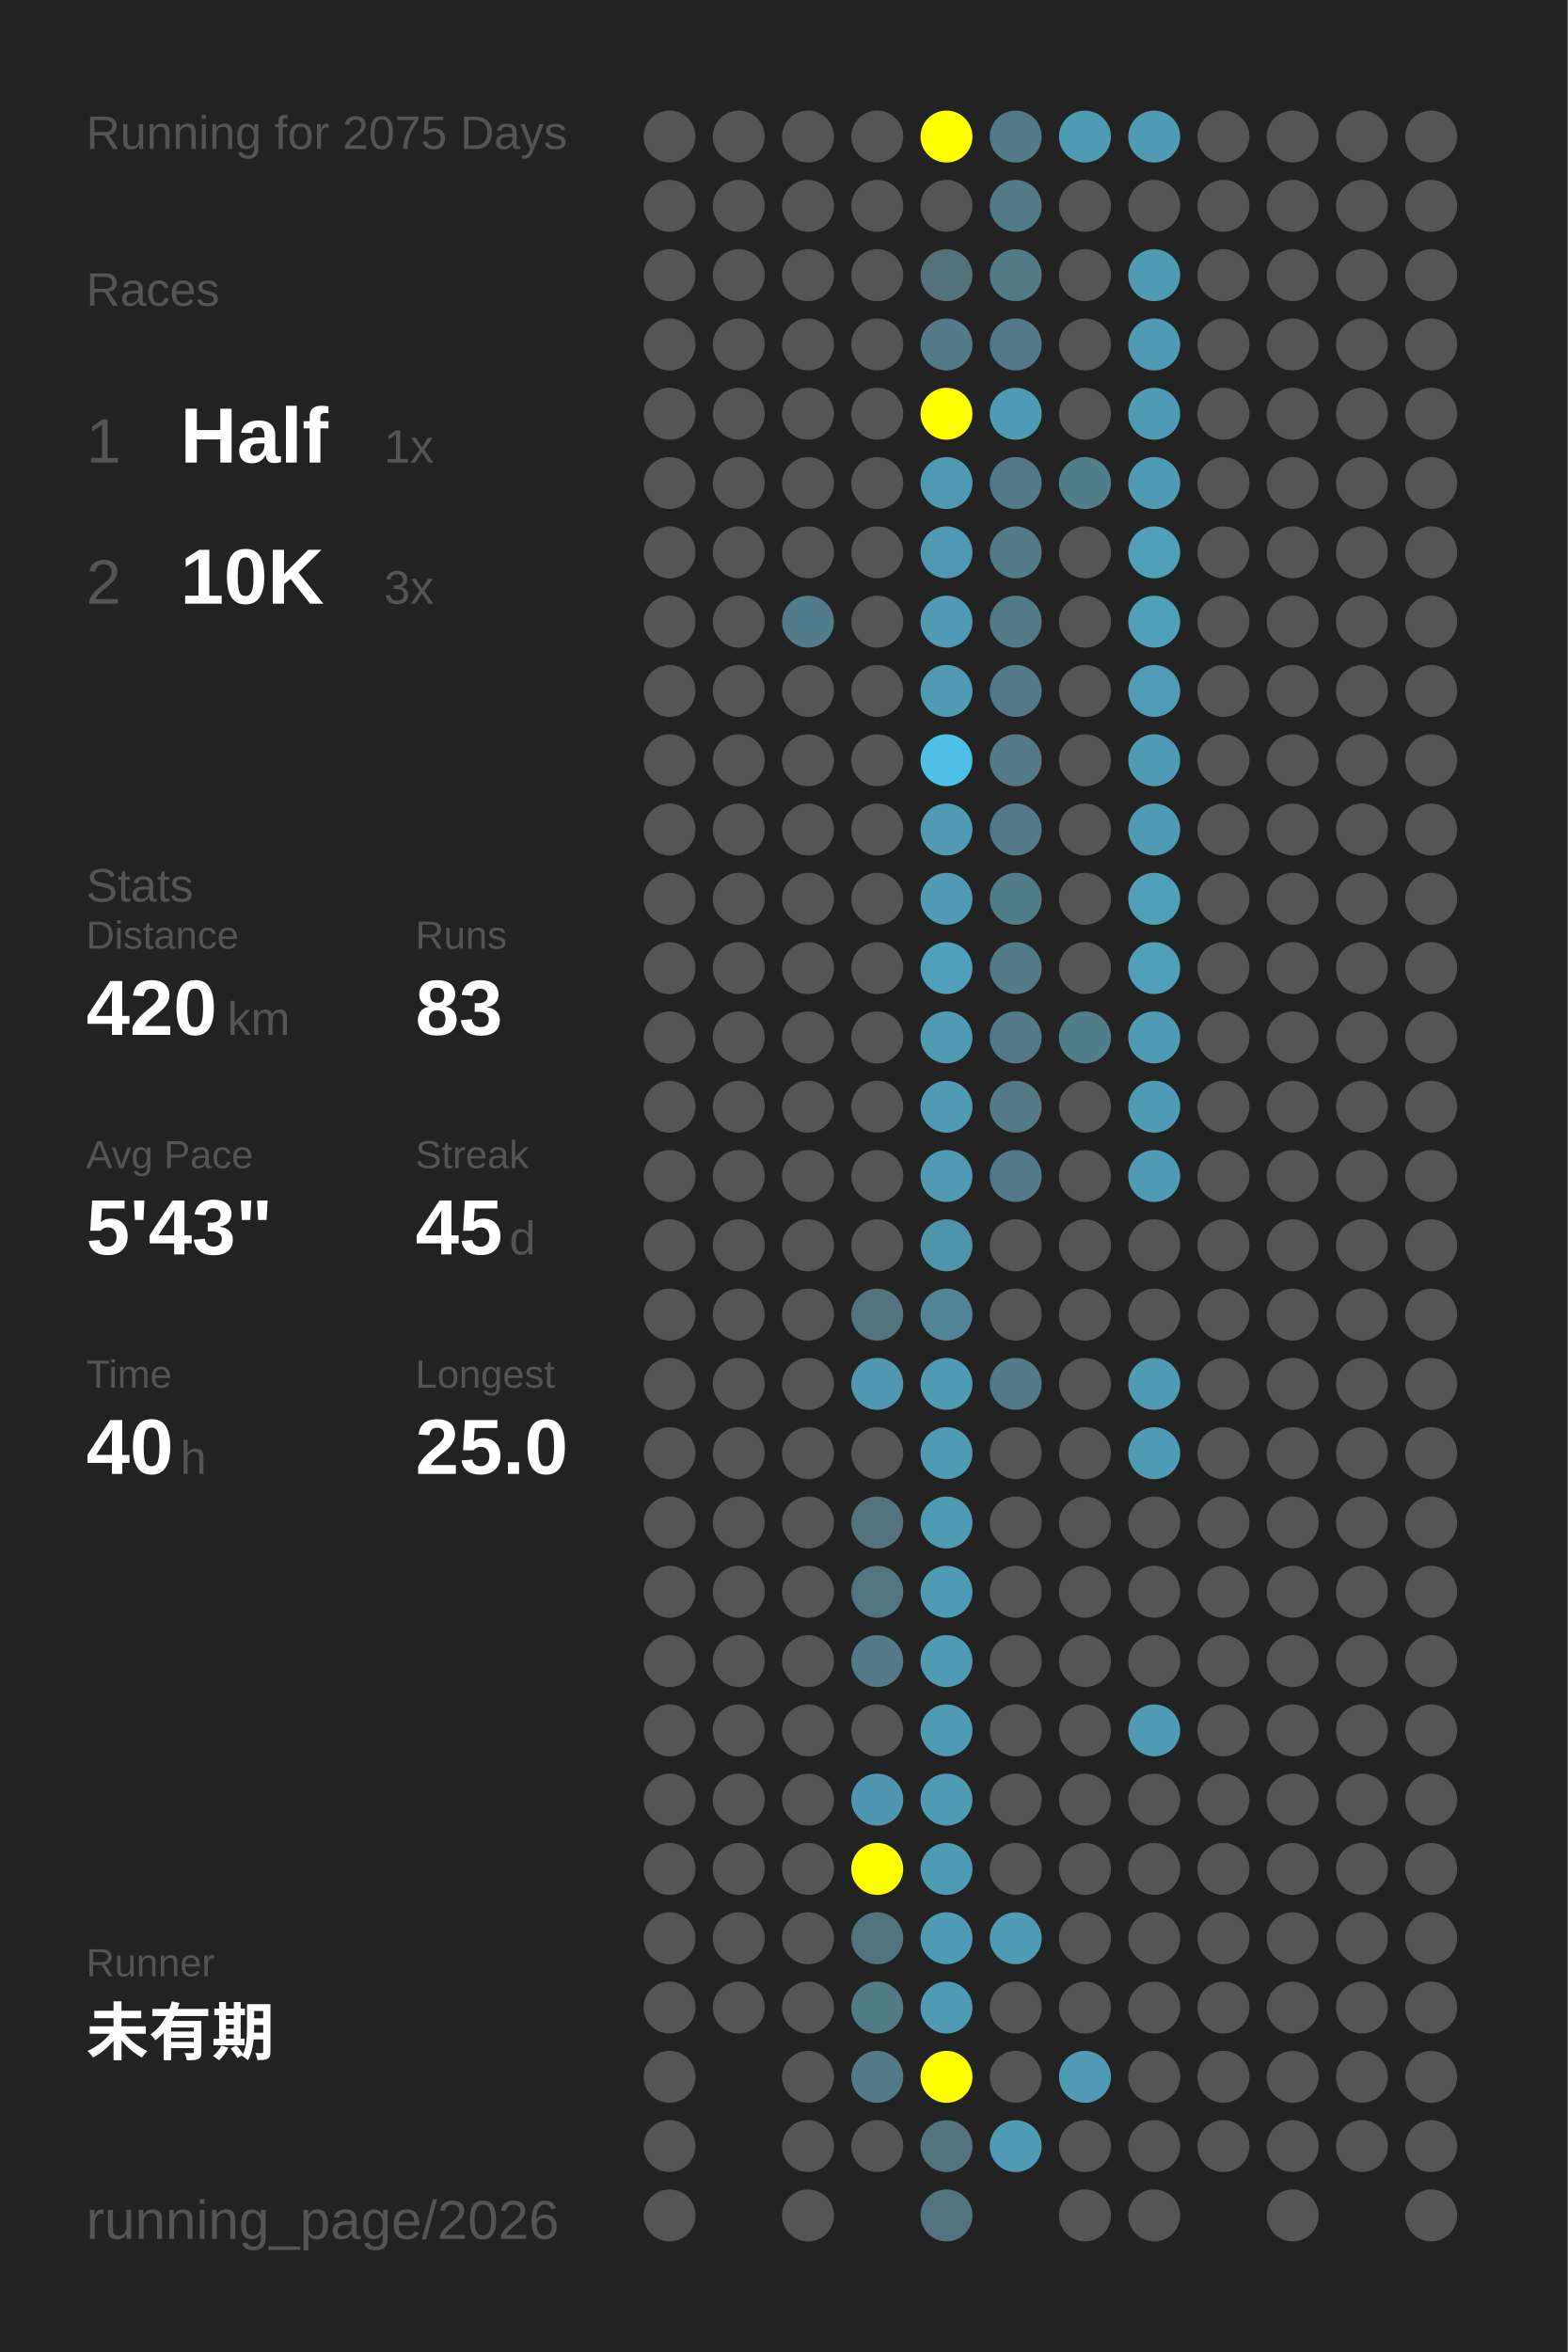
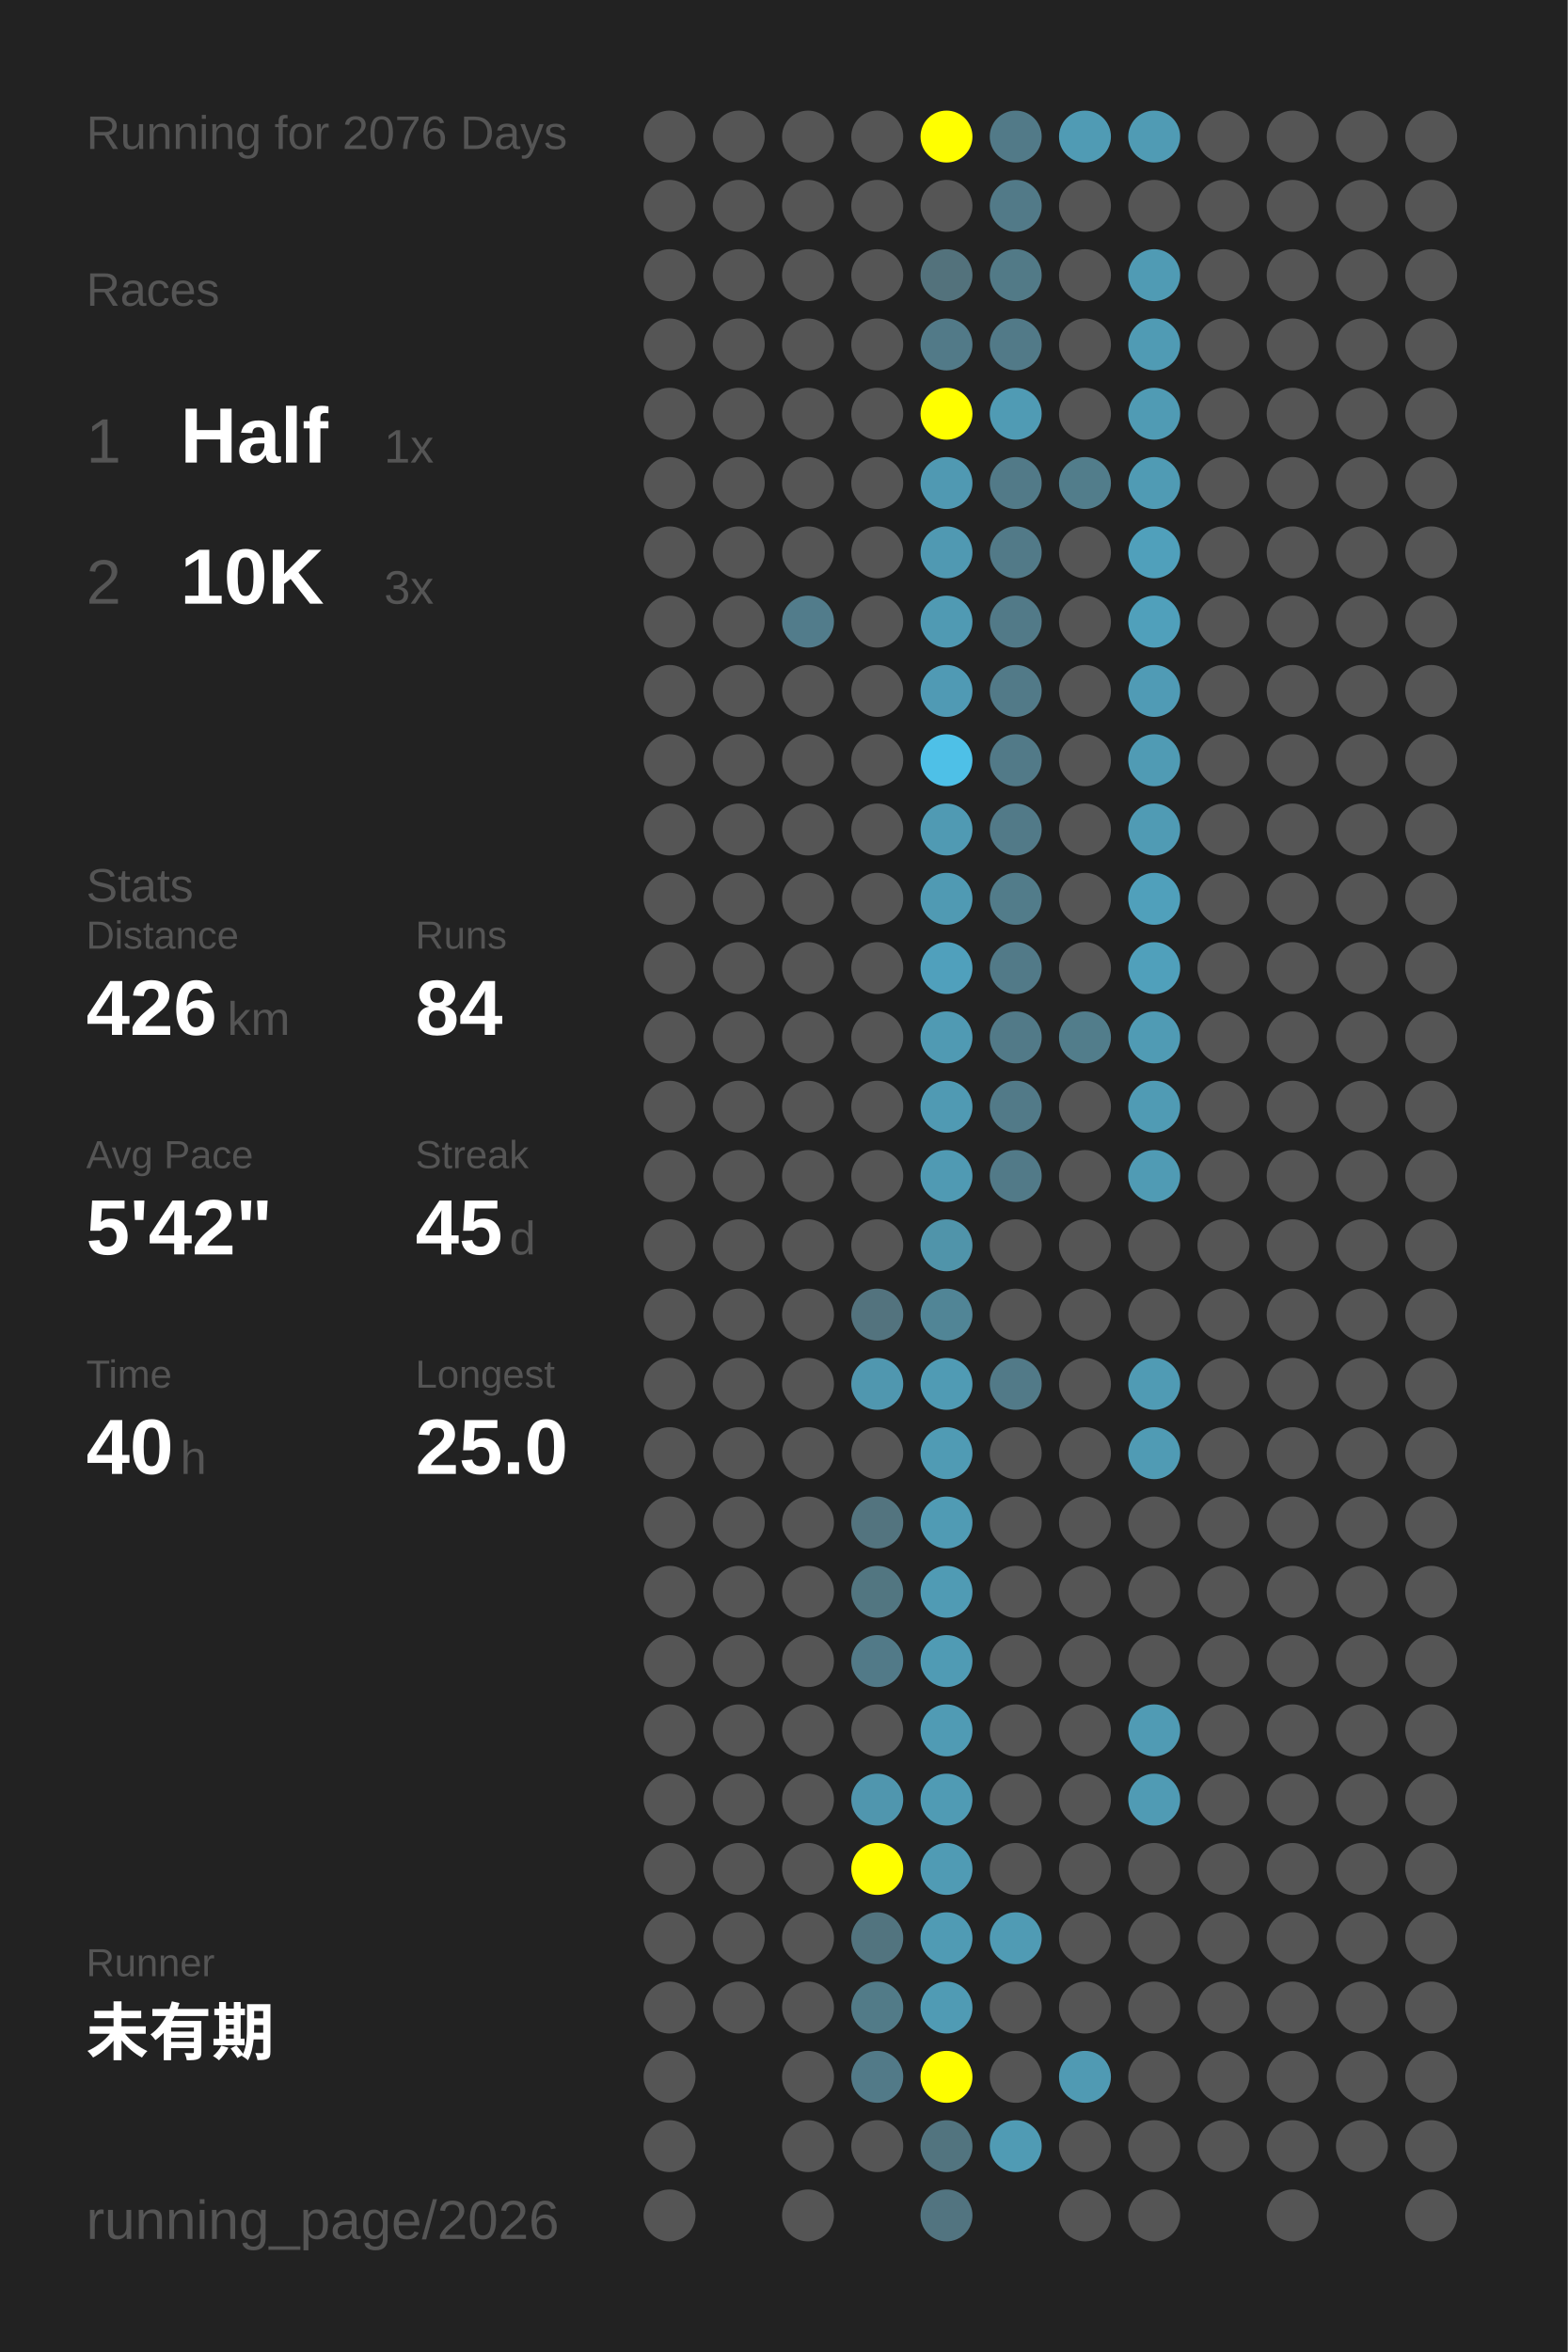
<svg xmlns="http://www.w3.org/2000/svg" baseProfile="full" height="300mm" version="1.1" viewBox="0,0,200,300" width="200mm">
  <defs />
  <rect fill="#222222" height="300" width="200" x="0" y="0" />
-   <text fill="#555555" style="font-size:6px; font-family:Arial;" x="11" y="19">Running for 2075 Days</text>
+   <text fill="#555555" style="font-size:6px; font-family:Arial;" x="11" y="19">Running for 2076 Days</text>
  <text fill="#555555" style="font-size:6px; font-family:Arial;" x="11" y="39">Races</text>
  <text fill="#555555" style="font-size:8px; font-family:Arial;" x="11" y="59">1</text>
  <text fill="#FFFFFF" style="font-size:10px; font-family:Arial; font-weight:bold;" x="23" y="59">Half</text>
  <text fill="#555555" style="font-size:6px; font-family:Arial;" x="49" y="59">1x</text>
  <text fill="#555555" style="font-size:8px; font-family:Arial;" x="11" y="77">2</text>
  <text fill="#FFFFFF" style="font-size:10px; font-family:Arial; font-weight:bold;" x="23" y="77">10K</text>
  <text fill="#555555" style="font-size:6px; font-family:Arial;" x="49" y="77">3x</text>
  <text fill="#555555" style="font-size:6px; font-family:Arial;" x="11" y="115">Stats</text>
  <text fill="#555555" style="font-size:5px; font-family:Arial;" x="11" y="121">Distance</text>
-   <text fill="#FFFFFF" style="font-size:10px; font-family:Arial; font-weight:bold;" x="11" y="132">420</text>
+   <text fill="#FFFFFF" style="font-size:10px; font-family:Arial; font-weight:bold;" x="11" y="132">426</text>
  <text fill="#555555" style="font-size:6px; font-family:Arial;" x="29" y="132">km</text>
  <text fill="#555555" style="font-size:5px; font-family:Arial;" x="53" y="121">Runs</text>
-   <text fill="#FFFFFF" style="font-size:10px; font-family:Arial; font-weight:bold;" x="53" y="132">83</text>
+   <text fill="#FFFFFF" style="font-size:10px; font-family:Arial; font-weight:bold;" x="53" y="132">84</text>
  <text fill="#555555" style="font-size:5px; font-family:Arial;" x="11" y="149">Avg Pace</text>
-   <text fill="#FFFFFF" style="font-size:10px; font-family:Arial; font-weight:bold;" x="11" y="160">5'43"</text>
+   <text fill="#FFFFFF" style="font-size:10px; font-family:Arial; font-weight:bold;" x="11" y="160">5'42"</text>
  <text fill="#555555" style="font-size:5px; font-family:Arial;" x="53" y="149">Streak</text>
  <text fill="#FFFFFF" style="font-size:10px; font-family:Arial; font-weight:bold;" x="53" y="160">45</text>
  <text fill="#555555" style="font-size:6px; font-family:Arial;" x="65" y="160">d</text>
  <text fill="#555555" style="font-size:5px; font-family:Arial;" x="11" y="177">Time</text>
  <text fill="#FFFFFF" style="font-size:10px; font-family:Arial; font-weight:bold;" x="11" y="188">40</text>
  <text fill="#555555" style="font-size:6px; font-family:Arial;" x="23" y="188">h</text>
  <text fill="#555555" style="font-size:5px; font-family:Arial;" x="53" y="177">Longest</text>
  <text fill="#FFFFFF" style="font-size:10px; font-family:Arial; font-weight:bold;" x="53" y="188">25.0</text>
  <text fill="#555555" style="font-size:5px; font-family:Arial;" x="11" y="252.065">Runner</text>
  <text fill="#FFFFFF" style="font-size:8px; font-family:Arial; font-weight:bold;" x="11" y="262.065">未有期</text>
  <text fill="#555555" style="font-size:7px; font-family:Arial;" x="11" y="285.581">running_page/2026</text>
  <circle cx="85.417" cy="17.419" fill="#555555" r="3.312" />
  <circle cx="85.417" cy="26.258" fill="#555555" r="3.312" />
  <circle cx="85.417" cy="35.097" fill="#555555" r="3.312" />
  <circle cx="85.417" cy="43.935" fill="#555555" r="3.312" />
  <circle cx="85.417" cy="52.774" fill="#555555" r="3.312" />
  <circle cx="85.417" cy="61.613" fill="#555555" r="3.312" />
  <circle cx="85.417" cy="70.452" fill="#555555" r="3.312" />
  <circle cx="85.417" cy="79.29" fill="#555555" r="3.312" />
  <circle cx="85.417" cy="88.129" fill="#555555" r="3.312" />
  <circle cx="85.417" cy="96.968" fill="#555555" r="3.312" />
  <circle cx="85.417" cy="105.806" fill="#555555" r="3.312" />
  <circle cx="85.417" cy="114.645" fill="#555555" r="3.312" />
  <circle cx="85.417" cy="123.484" fill="#555555" r="3.312" />
  <circle cx="85.417" cy="132.323" fill="#555555" r="3.312" />
  <circle cx="85.417" cy="141.161" fill="#555555" r="3.312" />
  <circle cx="85.417" cy="150" fill="#555555" r="3.312" />
  <circle cx="85.417" cy="158.839" fill="#555555" r="3.312" />
  <circle cx="85.417" cy="167.677" fill="#555555" r="3.312" />
  <circle cx="85.417" cy="176.516" fill="#555555" r="3.312" />
  <circle cx="85.417" cy="185.355" fill="#555555" r="3.312" />
  <circle cx="85.417" cy="194.194" fill="#555555" r="3.312" />
  <circle cx="85.417" cy="203.032" fill="#555555" r="3.312" />
  <circle cx="85.417" cy="211.871" fill="#555555" r="3.312" />
  <circle cx="85.417" cy="220.71" fill="#555555" r="3.312" />
  <circle cx="85.417" cy="229.548" fill="#555555" r="3.312" />
  <circle cx="85.417" cy="238.387" fill="#555555" r="3.312" />
  <circle cx="85.417" cy="247.226" fill="#555555" r="3.312" />
  <circle cx="85.417" cy="256.065" fill="#555555" r="3.312" />
  <circle cx="85.417" cy="264.903" fill="#555555" r="3.312" />
  <circle cx="85.417" cy="273.742" fill="#555555" r="3.312" />
  <circle cx="85.417" cy="282.581" fill="#555555" r="3.312" />
  <circle cx="94.25" cy="17.419" fill="#555555" r="3.312" />
  <circle cx="94.25" cy="26.258" fill="#555555" r="3.312" />
  <circle cx="94.25" cy="35.097" fill="#555555" r="3.312" />
  <circle cx="94.25" cy="43.935" fill="#555555" r="3.312" />
  <circle cx="94.25" cy="52.774" fill="#555555" r="3.312" />
  <circle cx="94.25" cy="61.613" fill="#555555" r="3.312" />
  <circle cx="94.25" cy="70.452" fill="#555555" r="3.312" />
  <circle cx="94.25" cy="79.29" fill="#555555" r="3.312" />
  <circle cx="94.25" cy="88.129" fill="#555555" r="3.312" />
  <circle cx="94.25" cy="96.968" fill="#555555" r="3.312" />
  <circle cx="94.25" cy="105.806" fill="#555555" r="3.312" />
  <circle cx="94.25" cy="114.645" fill="#555555" r="3.312" />
  <circle cx="94.25" cy="123.484" fill="#555555" r="3.312" />
  <circle cx="94.25" cy="132.323" fill="#555555" r="3.312" />
  <circle cx="94.25" cy="141.161" fill="#555555" r="3.312" />
  <circle cx="94.25" cy="150" fill="#555555" r="3.312" />
  <circle cx="94.25" cy="158.839" fill="#555555" r="3.312" />
  <circle cx="94.25" cy="167.677" fill="#555555" r="3.312" />
  <circle cx="94.25" cy="176.516" fill="#555555" r="3.312" />
  <circle cx="94.25" cy="185.355" fill="#555555" r="3.312" />
  <circle cx="94.25" cy="194.194" fill="#555555" r="3.312" />
  <circle cx="94.25" cy="203.032" fill="#555555" r="3.312" />
  <circle cx="94.25" cy="211.871" fill="#555555" r="3.312" />
  <circle cx="94.25" cy="220.71" fill="#555555" r="3.312" />
  <circle cx="94.25" cy="229.548" fill="#555555" r="3.312" />
  <circle cx="94.25" cy="238.387" fill="#555555" r="3.312" />
  <circle cx="94.25" cy="247.226" fill="#555555" r="3.312" />
  <circle cx="94.25" cy="256.065" fill="#555555" r="3.312" />
  <circle cx="103.083" cy="17.419" fill="#555555" r="3.312" />
  <circle cx="103.083" cy="26.258" fill="#555555" r="3.312" />
  <circle cx="103.083" cy="35.097" fill="#555555" r="3.312" />
  <circle cx="103.083" cy="43.935" fill="#555555" r="3.312" />
  <circle cx="103.083" cy="52.774" fill="#555555" r="3.312" />
  <circle cx="103.083" cy="61.613" fill="#555555" r="3.312" />
  <circle cx="103.083" cy="70.452" fill="#555555" r="3.312" />
  <circle cx="103.083" cy="79.29" fill="#527c8b" r="3.312" />
  <circle cx="103.083" cy="88.129" fill="#555555" r="3.312" />
  <circle cx="103.083" cy="96.968" fill="#555555" r="3.312" />
  <circle cx="103.083" cy="105.806" fill="#555555" r="3.312" />
  <circle cx="103.083" cy="114.645" fill="#555555" r="3.312" />
  <circle cx="103.083" cy="123.484" fill="#555555" r="3.312" />
  <circle cx="103.083" cy="132.323" fill="#555555" r="3.312" />
  <circle cx="103.083" cy="141.161" fill="#555555" r="3.312" />
  <circle cx="103.083" cy="150" fill="#555555" r="3.312" />
  <circle cx="103.083" cy="158.839" fill="#555555" r="3.312" />
  <circle cx="103.083" cy="167.677" fill="#555555" r="3.312" />
  <circle cx="103.083" cy="176.516" fill="#555555" r="3.312" />
  <circle cx="103.083" cy="185.355" fill="#555555" r="3.312" />
  <circle cx="103.083" cy="194.194" fill="#555555" r="3.312" />
  <circle cx="103.083" cy="203.032" fill="#555555" r="3.312" />
  <circle cx="103.083" cy="211.871" fill="#555555" r="3.312" />
  <circle cx="103.083" cy="220.71" fill="#555555" r="3.312" />
  <circle cx="103.083" cy="229.548" fill="#555555" r="3.312" />
  <circle cx="103.083" cy="238.387" fill="#555555" r="3.312" />
  <circle cx="103.083" cy="247.226" fill="#555555" r="3.312" />
  <circle cx="103.083" cy="256.065" fill="#555555" r="3.312" />
  <circle cx="103.083" cy="264.903" fill="#555555" r="3.312" />
  <circle cx="103.083" cy="273.742" fill="#555555" r="3.312" />
  <circle cx="103.083" cy="282.581" fill="#555555" r="3.312" />
  <circle cx="111.917" cy="17.419" fill="#555555" r="3.312" />
  <circle cx="111.917" cy="26.258" fill="#555555" r="3.312" />
  <circle cx="111.917" cy="35.097" fill="#555555" r="3.312" />
  <circle cx="111.917" cy="43.935" fill="#555555" r="3.312" />
  <circle cx="111.917" cy="52.774" fill="#555555" r="3.312" />
  <circle cx="111.917" cy="61.613" fill="#555555" r="3.312" />
  <circle cx="111.917" cy="70.452" fill="#555555" r="3.312" />
  <circle cx="111.917" cy="79.29" fill="#555555" r="3.312" />
  <circle cx="111.917" cy="88.129" fill="#555555" r="3.312" />
  <circle cx="111.917" cy="96.968" fill="#555555" r="3.312" />
  <circle cx="111.917" cy="105.806" fill="#555555" r="3.312" />
  <circle cx="111.917" cy="114.645" fill="#555555" r="3.312" />
  <circle cx="111.917" cy="123.484" fill="#555555" r="3.312" />
  <circle cx="111.917" cy="132.323" fill="#555555" r="3.312" />
  <circle cx="111.917" cy="141.161" fill="#555555" r="3.312" />
  <circle cx="111.917" cy="150" fill="#555555" r="3.312" />
  <circle cx="111.917" cy="158.839" fill="#555555" r="3.312" />
  <circle cx="111.917" cy="167.677" fill="#53737e" r="3.312" />
  <circle cx="111.917" cy="176.516" fill="#5097af" r="3.312" />
  <circle cx="111.917" cy="185.355" fill="#555555" r="3.312" />
  <circle cx="111.917" cy="194.194" fill="#53747f" r="3.312" />
  <circle cx="111.917" cy="203.032" fill="#527681" r="3.312" />
  <circle cx="111.917" cy="211.871" fill="#527a88" r="3.312" />
  <circle cx="111.917" cy="220.71" fill="#555555" r="3.312" />
  <circle cx="111.917" cy="229.548" fill="#5096ae" r="3.312" />
  <circle cx="111.917" cy="238.387" fill="#FFFF00" r="3.312" />
  <circle cx="111.917" cy="247.226" fill="#52747f" r="3.312" />
  <circle cx="111.917" cy="256.065" fill="#527b88" r="3.312" />
  <circle cx="111.917" cy="264.903" fill="#527a88" r="3.312" />
  <circle cx="111.917" cy="273.742" fill="#555555" r="3.312" />
  <circle cx="120.75" cy="17.419" fill="#FFFF00" r="3.312" />
  <circle cx="120.75" cy="26.258" fill="#555555" r="3.312" />
  <circle cx="120.75" cy="35.097" fill="#53727c" r="3.312" />
  <circle cx="120.75" cy="43.935" fill="#527a88" r="3.312" />
  <circle cx="120.75" cy="52.774" fill="#FFFF00" r="3.312" />
  <circle cx="120.75" cy="61.613" fill="#5099b2" r="3.312" />
  <circle cx="120.75" cy="70.452" fill="#5099b2" r="3.312" />
  <circle cx="120.75" cy="79.29" fill="#509ab3" r="3.312" />
  <circle cx="120.75" cy="88.129" fill="#509ab4" r="3.312" />
  <circle cx="120.75" cy="96.968" fill="#4ec0e7" r="3.312" />
  <circle cx="120.75" cy="105.806" fill="#509ab3" r="3.312" />
  <circle cx="120.75" cy="114.645" fill="#509ab3" r="3.312" />
  <circle cx="120.75" cy="123.484" fill="#50a0bc" r="3.312" />
  <circle cx="120.75" cy="132.323" fill="#509ab3" r="3.312" />
  <circle cx="120.75" cy="141.161" fill="#509ab3" r="3.312" />
  <circle cx="120.75" cy="150" fill="#509ab3" r="3.312" />
  <circle cx="120.75" cy="158.839" fill="#5094aa" r="3.312" />
  <circle cx="120.75" cy="167.677" fill="#518596" r="3.312" />
  <circle cx="120.75" cy="176.516" fill="#509bb4" r="3.312" />
  <circle cx="120.75" cy="185.355" fill="#509bb4" r="3.312" />
  <circle cx="120.75" cy="194.194" fill="#509bb4" r="3.312" />
  <circle cx="120.75" cy="203.032" fill="#509bb4" r="3.312" />
  <circle cx="120.75" cy="211.871" fill="#509bb4" r="3.312" />
  <circle cx="120.75" cy="220.71" fill="#509bb4" r="3.312" />
  <circle cx="120.75" cy="229.548" fill="#509bb4" r="3.312" />
  <circle cx="120.75" cy="238.387" fill="#509bb4" r="3.312" />
  <circle cx="120.75" cy="247.226" fill="#509bb4" r="3.312" />
  <circle cx="120.75" cy="256.065" fill="#509bb4" r="3.312" />
  <circle cx="120.75" cy="264.903" fill="#FFFF00" r="3.312" />
  <circle cx="120.75" cy="273.742" fill="#52747f" r="3.312" />
  <circle cx="120.75" cy="282.581" fill="#527480" r="3.312" />
  <circle cx="129.583" cy="17.419" fill="#527a88" r="3.312" />
  <circle cx="129.583" cy="26.258" fill="#527a88" r="3.312" />
  <circle cx="129.583" cy="35.097" fill="#527a87" r="3.312" />
  <circle cx="129.583" cy="43.935" fill="#527a88" r="3.312" />
  <circle cx="129.583" cy="52.774" fill="#509bb4" r="3.312" />
  <circle cx="129.583" cy="61.613" fill="#527a88" r="3.312" />
  <circle cx="129.583" cy="70.452" fill="#527a88" r="3.312" />
  <circle cx="129.583" cy="79.29" fill="#527a88" r="3.312" />
  <circle cx="129.583" cy="88.129" fill="#527a88" r="3.312" />
  <circle cx="129.583" cy="96.968" fill="#527a88" r="3.312" />
  <circle cx="129.583" cy="105.806" fill="#527a88" r="3.312" />
  <circle cx="129.583" cy="114.645" fill="#527c8a" r="3.312" />
  <circle cx="129.583" cy="123.484" fill="#527a88" r="3.312" />
  <circle cx="129.583" cy="132.323" fill="#527a88" r="3.312" />
  <circle cx="129.583" cy="141.161" fill="#527a88" r="3.312" />
  <circle cx="129.583" cy="150" fill="#527a88" r="3.312" />
  <circle cx="129.583" cy="158.839" fill="#555555" r="3.312" />
  <circle cx="129.583" cy="167.677" fill="#555555" r="3.312" />
  <circle cx="129.583" cy="176.516" fill="#527a88" r="3.312" />
  <circle cx="129.583" cy="185.355" fill="#555555" r="3.312" />
  <circle cx="129.583" cy="194.194" fill="#555555" r="3.312" />
  <circle cx="129.583" cy="203.032" fill="#555555" r="3.312" />
  <circle cx="129.583" cy="211.871" fill="#555555" r="3.312" />
  <circle cx="129.583" cy="220.71" fill="#555555" r="3.312" />
  <circle cx="129.583" cy="229.548" fill="#555555" r="3.312" />
  <circle cx="129.583" cy="238.387" fill="#555555" r="3.312" />
  <circle cx="129.583" cy="247.226" fill="#509bb4" r="3.312" />
  <circle cx="129.583" cy="256.065" fill="#555555" r="3.312" />
  <circle cx="129.583" cy="264.903" fill="#555555" r="3.312" />
  <circle cx="129.583" cy="273.742" fill="#509bb4" r="3.312" />
  <circle cx="138.417" cy="17.419" fill="#509bb4" r="3.312" />
  <circle cx="138.417" cy="26.258" fill="#555555" r="3.312" />
  <circle cx="138.417" cy="35.097" fill="#555555" r="3.312" />
  <circle cx="138.417" cy="43.935" fill="#555555" r="3.312" />
  <circle cx="138.417" cy="52.774" fill="#555555" r="3.312" />
  <circle cx="138.417" cy="61.613" fill="#527d8b" r="3.312" />
  <circle cx="138.417" cy="70.452" fill="#555555" r="3.312" />
  <circle cx="138.417" cy="79.29" fill="#555555" r="3.312" />
  <circle cx="138.417" cy="88.129" fill="#555555" r="3.312" />
  <circle cx="138.417" cy="96.968" fill="#555555" r="3.312" />
  <circle cx="138.417" cy="105.806" fill="#555555" r="3.312" />
  <circle cx="138.417" cy="114.645" fill="#555555" r="3.312" />
  <circle cx="138.417" cy="123.484" fill="#555555" r="3.312" />
  <circle cx="138.417" cy="132.323" fill="#527d8b" r="3.312" />
  <circle cx="138.417" cy="141.161" fill="#555555" r="3.312" />
  <circle cx="138.417" cy="150" fill="#555555" r="3.312" />
  <circle cx="138.417" cy="158.839" fill="#555555" r="3.312" />
  <circle cx="138.417" cy="167.677" fill="#555555" r="3.312" />
  <circle cx="138.417" cy="176.516" fill="#555555" r="3.312" />
  <circle cx="138.417" cy="185.355" fill="#555555" r="3.312" />
  <circle cx="138.417" cy="194.194" fill="#555555" r="3.312" />
  <circle cx="138.417" cy="203.032" fill="#555555" r="3.312" />
  <circle cx="138.417" cy="211.871" fill="#555555" r="3.312" />
  <circle cx="138.417" cy="220.71" fill="#555555" r="3.312" />
  <circle cx="138.417" cy="229.548" fill="#555555" r="3.312" />
  <circle cx="138.417" cy="238.387" fill="#555555" r="3.312" />
  <circle cx="138.417" cy="247.226" fill="#555555" r="3.312" />
  <circle cx="138.417" cy="256.065" fill="#555555" r="3.312" />
  <circle cx="138.417" cy="264.903" fill="#509ab3" r="3.312" />
  <circle cx="138.417" cy="273.742" fill="#555555" r="3.312" />
  <circle cx="138.417" cy="282.581" fill="#555555" r="3.312" />
  <circle cx="147.25" cy="17.419" fill="#509bb4" r="3.312" />
  <circle cx="147.25" cy="26.258" fill="#555555" r="3.312" />
  <circle cx="147.25" cy="35.097" fill="#509bb4" r="3.312" />
  <circle cx="147.25" cy="43.935" fill="#509bb4" r="3.312" />
  <circle cx="147.25" cy="52.774" fill="#509bb4" r="3.312" />
  <circle cx="147.25" cy="61.613" fill="#509bb4" r="3.312" />
  <circle cx="147.25" cy="70.452" fill="#50a0bb" r="3.312" />
  <circle cx="147.25" cy="79.29" fill="#50a0bb" r="3.312" />
  <circle cx="147.25" cy="88.129" fill="#509bb5" r="3.312" />
  <circle cx="147.25" cy="96.968" fill="#509bb4" r="3.312" />
  <circle cx="147.25" cy="105.806" fill="#509bb4" r="3.312" />
  <circle cx="147.25" cy="114.645" fill="#50a0bb" r="3.312" />
  <circle cx="147.25" cy="123.484" fill="#50a0bb" r="3.312" />
  <circle cx="147.25" cy="132.323" fill="#509bb4" r="3.312" />
  <circle cx="147.25" cy="141.161" fill="#509bb4" r="3.312" />
  <circle cx="147.25" cy="150" fill="#509bb4" r="3.312" />
  <circle cx="147.25" cy="158.839" fill="#555555" r="3.312" />
  <circle cx="147.25" cy="167.677" fill="#555555" r="3.312" />
  <circle cx="147.25" cy="176.516" fill="#509bb4" r="3.312" />
  <circle cx="147.25" cy="185.355" fill="#509bb4" r="3.312" />
  <circle cx="147.25" cy="194.194" fill="#555555" r="3.312" />
  <circle cx="147.25" cy="203.032" fill="#555555" r="3.312" />
  <circle cx="147.25" cy="211.871" fill="#555555" r="3.312" />
  <circle cx="147.25" cy="220.71" fill="#509bb4" r="3.312" />
-   <circle cx="147.25" cy="229.548" fill="#555555" r="3.312" />
+   <circle cx="147.25" cy="229.548" fill="#509bb4" r="3.312" />
  <circle cx="147.25" cy="238.387" fill="#555555" r="3.312" />
  <circle cx="147.25" cy="247.226" fill="#555555" r="3.312" />
  <circle cx="147.25" cy="256.065" fill="#555555" r="3.312" />
  <circle cx="147.25" cy="264.903" fill="#555555" r="3.312" />
  <circle cx="147.25" cy="273.742" fill="#555555" r="3.312" />
  <circle cx="147.25" cy="282.581" fill="#555555" r="3.312" />
  <circle cx="156.083" cy="17.419" fill="#555555" r="3.312" />
  <circle cx="156.083" cy="26.258" fill="#555555" r="3.312" />
  <circle cx="156.083" cy="35.097" fill="#555555" r="3.312" />
  <circle cx="156.083" cy="43.935" fill="#555555" r="3.312" />
  <circle cx="156.083" cy="52.774" fill="#555555" r="3.312" />
  <circle cx="156.083" cy="61.613" fill="#555555" r="3.312" />
  <circle cx="156.083" cy="70.452" fill="#555555" r="3.312" />
  <circle cx="156.083" cy="79.29" fill="#555555" r="3.312" />
  <circle cx="156.083" cy="88.129" fill="#555555" r="3.312" />
  <circle cx="156.083" cy="96.968" fill="#555555" r="3.312" />
  <circle cx="156.083" cy="105.806" fill="#555555" r="3.312" />
  <circle cx="156.083" cy="114.645" fill="#555555" r="3.312" />
  <circle cx="156.083" cy="123.484" fill="#555555" r="3.312" />
  <circle cx="156.083" cy="132.323" fill="#555555" r="3.312" />
  <circle cx="156.083" cy="141.161" fill="#555555" r="3.312" />
  <circle cx="156.083" cy="150" fill="#555555" r="3.312" />
  <circle cx="156.083" cy="158.839" fill="#555555" r="3.312" />
  <circle cx="156.083" cy="167.677" fill="#555555" r="3.312" />
  <circle cx="156.083" cy="176.516" fill="#555555" r="3.312" />
  <circle cx="156.083" cy="185.355" fill="#555555" r="3.312" />
  <circle cx="156.083" cy="194.194" fill="#555555" r="3.312" />
  <circle cx="156.083" cy="203.032" fill="#555555" r="3.312" />
  <circle cx="156.083" cy="211.871" fill="#555555" r="3.312" />
  <circle cx="156.083" cy="220.71" fill="#555555" r="3.312" />
  <circle cx="156.083" cy="229.548" fill="#555555" r="3.312" />
  <circle cx="156.083" cy="238.387" fill="#555555" r="3.312" />
  <circle cx="156.083" cy="247.226" fill="#555555" r="3.312" />
  <circle cx="156.083" cy="256.065" fill="#555555" r="3.312" />
  <circle cx="156.083" cy="264.903" fill="#555555" r="3.312" />
  <circle cx="156.083" cy="273.742" fill="#555555" r="3.312" />
  <circle cx="164.917" cy="17.419" fill="#555555" r="3.312" />
  <circle cx="164.917" cy="26.258" fill="#555555" r="3.312" />
  <circle cx="164.917" cy="35.097" fill="#555555" r="3.312" />
  <circle cx="164.917" cy="43.935" fill="#555555" r="3.312" />
  <circle cx="164.917" cy="52.774" fill="#555555" r="3.312" />
  <circle cx="164.917" cy="61.613" fill="#555555" r="3.312" />
  <circle cx="164.917" cy="70.452" fill="#555555" r="3.312" />
  <circle cx="164.917" cy="79.29" fill="#555555" r="3.312" />
  <circle cx="164.917" cy="88.129" fill="#555555" r="3.312" />
  <circle cx="164.917" cy="96.968" fill="#555555" r="3.312" />
  <circle cx="164.917" cy="105.806" fill="#555555" r="3.312" />
  <circle cx="164.917" cy="114.645" fill="#555555" r="3.312" />
  <circle cx="164.917" cy="123.484" fill="#555555" r="3.312" />
  <circle cx="164.917" cy="132.323" fill="#555555" r="3.312" />
  <circle cx="164.917" cy="141.161" fill="#555555" r="3.312" />
  <circle cx="164.917" cy="150" fill="#555555" r="3.312" />
  <circle cx="164.917" cy="158.839" fill="#555555" r="3.312" />
  <circle cx="164.917" cy="167.677" fill="#555555" r="3.312" />
  <circle cx="164.917" cy="176.516" fill="#555555" r="3.312" />
  <circle cx="164.917" cy="185.355" fill="#555555" r="3.312" />
  <circle cx="164.917" cy="194.194" fill="#555555" r="3.312" />
  <circle cx="164.917" cy="203.032" fill="#555555" r="3.312" />
  <circle cx="164.917" cy="211.871" fill="#555555" r="3.312" />
  <circle cx="164.917" cy="220.71" fill="#555555" r="3.312" />
  <circle cx="164.917" cy="229.548" fill="#555555" r="3.312" />
  <circle cx="164.917" cy="238.387" fill="#555555" r="3.312" />
  <circle cx="164.917" cy="247.226" fill="#555555" r="3.312" />
  <circle cx="164.917" cy="256.065" fill="#555555" r="3.312" />
  <circle cx="164.917" cy="264.903" fill="#555555" r="3.312" />
  <circle cx="164.917" cy="273.742" fill="#555555" r="3.312" />
  <circle cx="164.917" cy="282.581" fill="#555555" r="3.312" />
  <circle cx="173.75" cy="17.419" fill="#555555" r="3.312" />
  <circle cx="173.75" cy="26.258" fill="#555555" r="3.312" />
  <circle cx="173.75" cy="35.097" fill="#555555" r="3.312" />
  <circle cx="173.75" cy="43.935" fill="#555555" r="3.312" />
  <circle cx="173.75" cy="52.774" fill="#555555" r="3.312" />
  <circle cx="173.75" cy="61.613" fill="#555555" r="3.312" />
  <circle cx="173.75" cy="70.452" fill="#555555" r="3.312" />
  <circle cx="173.75" cy="79.29" fill="#555555" r="3.312" />
  <circle cx="173.75" cy="88.129" fill="#555555" r="3.312" />
  <circle cx="173.75" cy="96.968" fill="#555555" r="3.312" />
  <circle cx="173.75" cy="105.806" fill="#555555" r="3.312" />
  <circle cx="173.75" cy="114.645" fill="#555555" r="3.312" />
  <circle cx="173.75" cy="123.484" fill="#555555" r="3.312" />
  <circle cx="173.75" cy="132.323" fill="#555555" r="3.312" />
  <circle cx="173.75" cy="141.161" fill="#555555" r="3.312" />
  <circle cx="173.75" cy="150" fill="#555555" r="3.312" />
  <circle cx="173.75" cy="158.839" fill="#555555" r="3.312" />
  <circle cx="173.75" cy="167.677" fill="#555555" r="3.312" />
  <circle cx="173.75" cy="176.516" fill="#555555" r="3.312" />
  <circle cx="173.75" cy="185.355" fill="#555555" r="3.312" />
  <circle cx="173.75" cy="194.194" fill="#555555" r="3.312" />
  <circle cx="173.75" cy="203.032" fill="#555555" r="3.312" />
  <circle cx="173.75" cy="211.871" fill="#555555" r="3.312" />
  <circle cx="173.75" cy="220.71" fill="#555555" r="3.312" />
  <circle cx="173.75" cy="229.548" fill="#555555" r="3.312" />
  <circle cx="173.75" cy="238.387" fill="#555555" r="3.312" />
  <circle cx="173.75" cy="247.226" fill="#555555" r="3.312" />
  <circle cx="173.75" cy="256.065" fill="#555555" r="3.312" />
  <circle cx="173.75" cy="264.903" fill="#555555" r="3.312" />
  <circle cx="173.75" cy="273.742" fill="#555555" r="3.312" />
  <circle cx="182.583" cy="17.419" fill="#555555" r="3.312" />
  <circle cx="182.583" cy="26.258" fill="#555555" r="3.312" />
  <circle cx="182.583" cy="35.097" fill="#555555" r="3.312" />
  <circle cx="182.583" cy="43.935" fill="#555555" r="3.312" />
  <circle cx="182.583" cy="52.774" fill="#555555" r="3.312" />
  <circle cx="182.583" cy="61.613" fill="#555555" r="3.312" />
  <circle cx="182.583" cy="70.452" fill="#555555" r="3.312" />
  <circle cx="182.583" cy="79.29" fill="#555555" r="3.312" />
  <circle cx="182.583" cy="88.129" fill="#555555" r="3.312" />
  <circle cx="182.583" cy="96.968" fill="#555555" r="3.312" />
  <circle cx="182.583" cy="105.806" fill="#555555" r="3.312" />
  <circle cx="182.583" cy="114.645" fill="#555555" r="3.312" />
  <circle cx="182.583" cy="123.484" fill="#555555" r="3.312" />
  <circle cx="182.583" cy="132.323" fill="#555555" r="3.312" />
  <circle cx="182.583" cy="141.161" fill="#555555" r="3.312" />
  <circle cx="182.583" cy="150" fill="#555555" r="3.312" />
  <circle cx="182.583" cy="158.839" fill="#555555" r="3.312" />
  <circle cx="182.583" cy="167.677" fill="#555555" r="3.312" />
  <circle cx="182.583" cy="176.516" fill="#555555" r="3.312" />
  <circle cx="182.583" cy="185.355" fill="#555555" r="3.312" />
  <circle cx="182.583" cy="194.194" fill="#555555" r="3.312" />
  <circle cx="182.583" cy="203.032" fill="#555555" r="3.312" />
  <circle cx="182.583" cy="211.871" fill="#555555" r="3.312" />
  <circle cx="182.583" cy="220.71" fill="#555555" r="3.312" />
  <circle cx="182.583" cy="229.548" fill="#555555" r="3.312" />
  <circle cx="182.583" cy="238.387" fill="#555555" r="3.312" />
  <circle cx="182.583" cy="247.226" fill="#555555" r="3.312" />
  <circle cx="182.583" cy="256.065" fill="#555555" r="3.312" />
  <circle cx="182.583" cy="264.903" fill="#555555" r="3.312" />
  <circle cx="182.583" cy="273.742" fill="#555555" r="3.312" />
  <circle cx="182.583" cy="282.581" fill="#555555" r="3.312" />
</svg>
